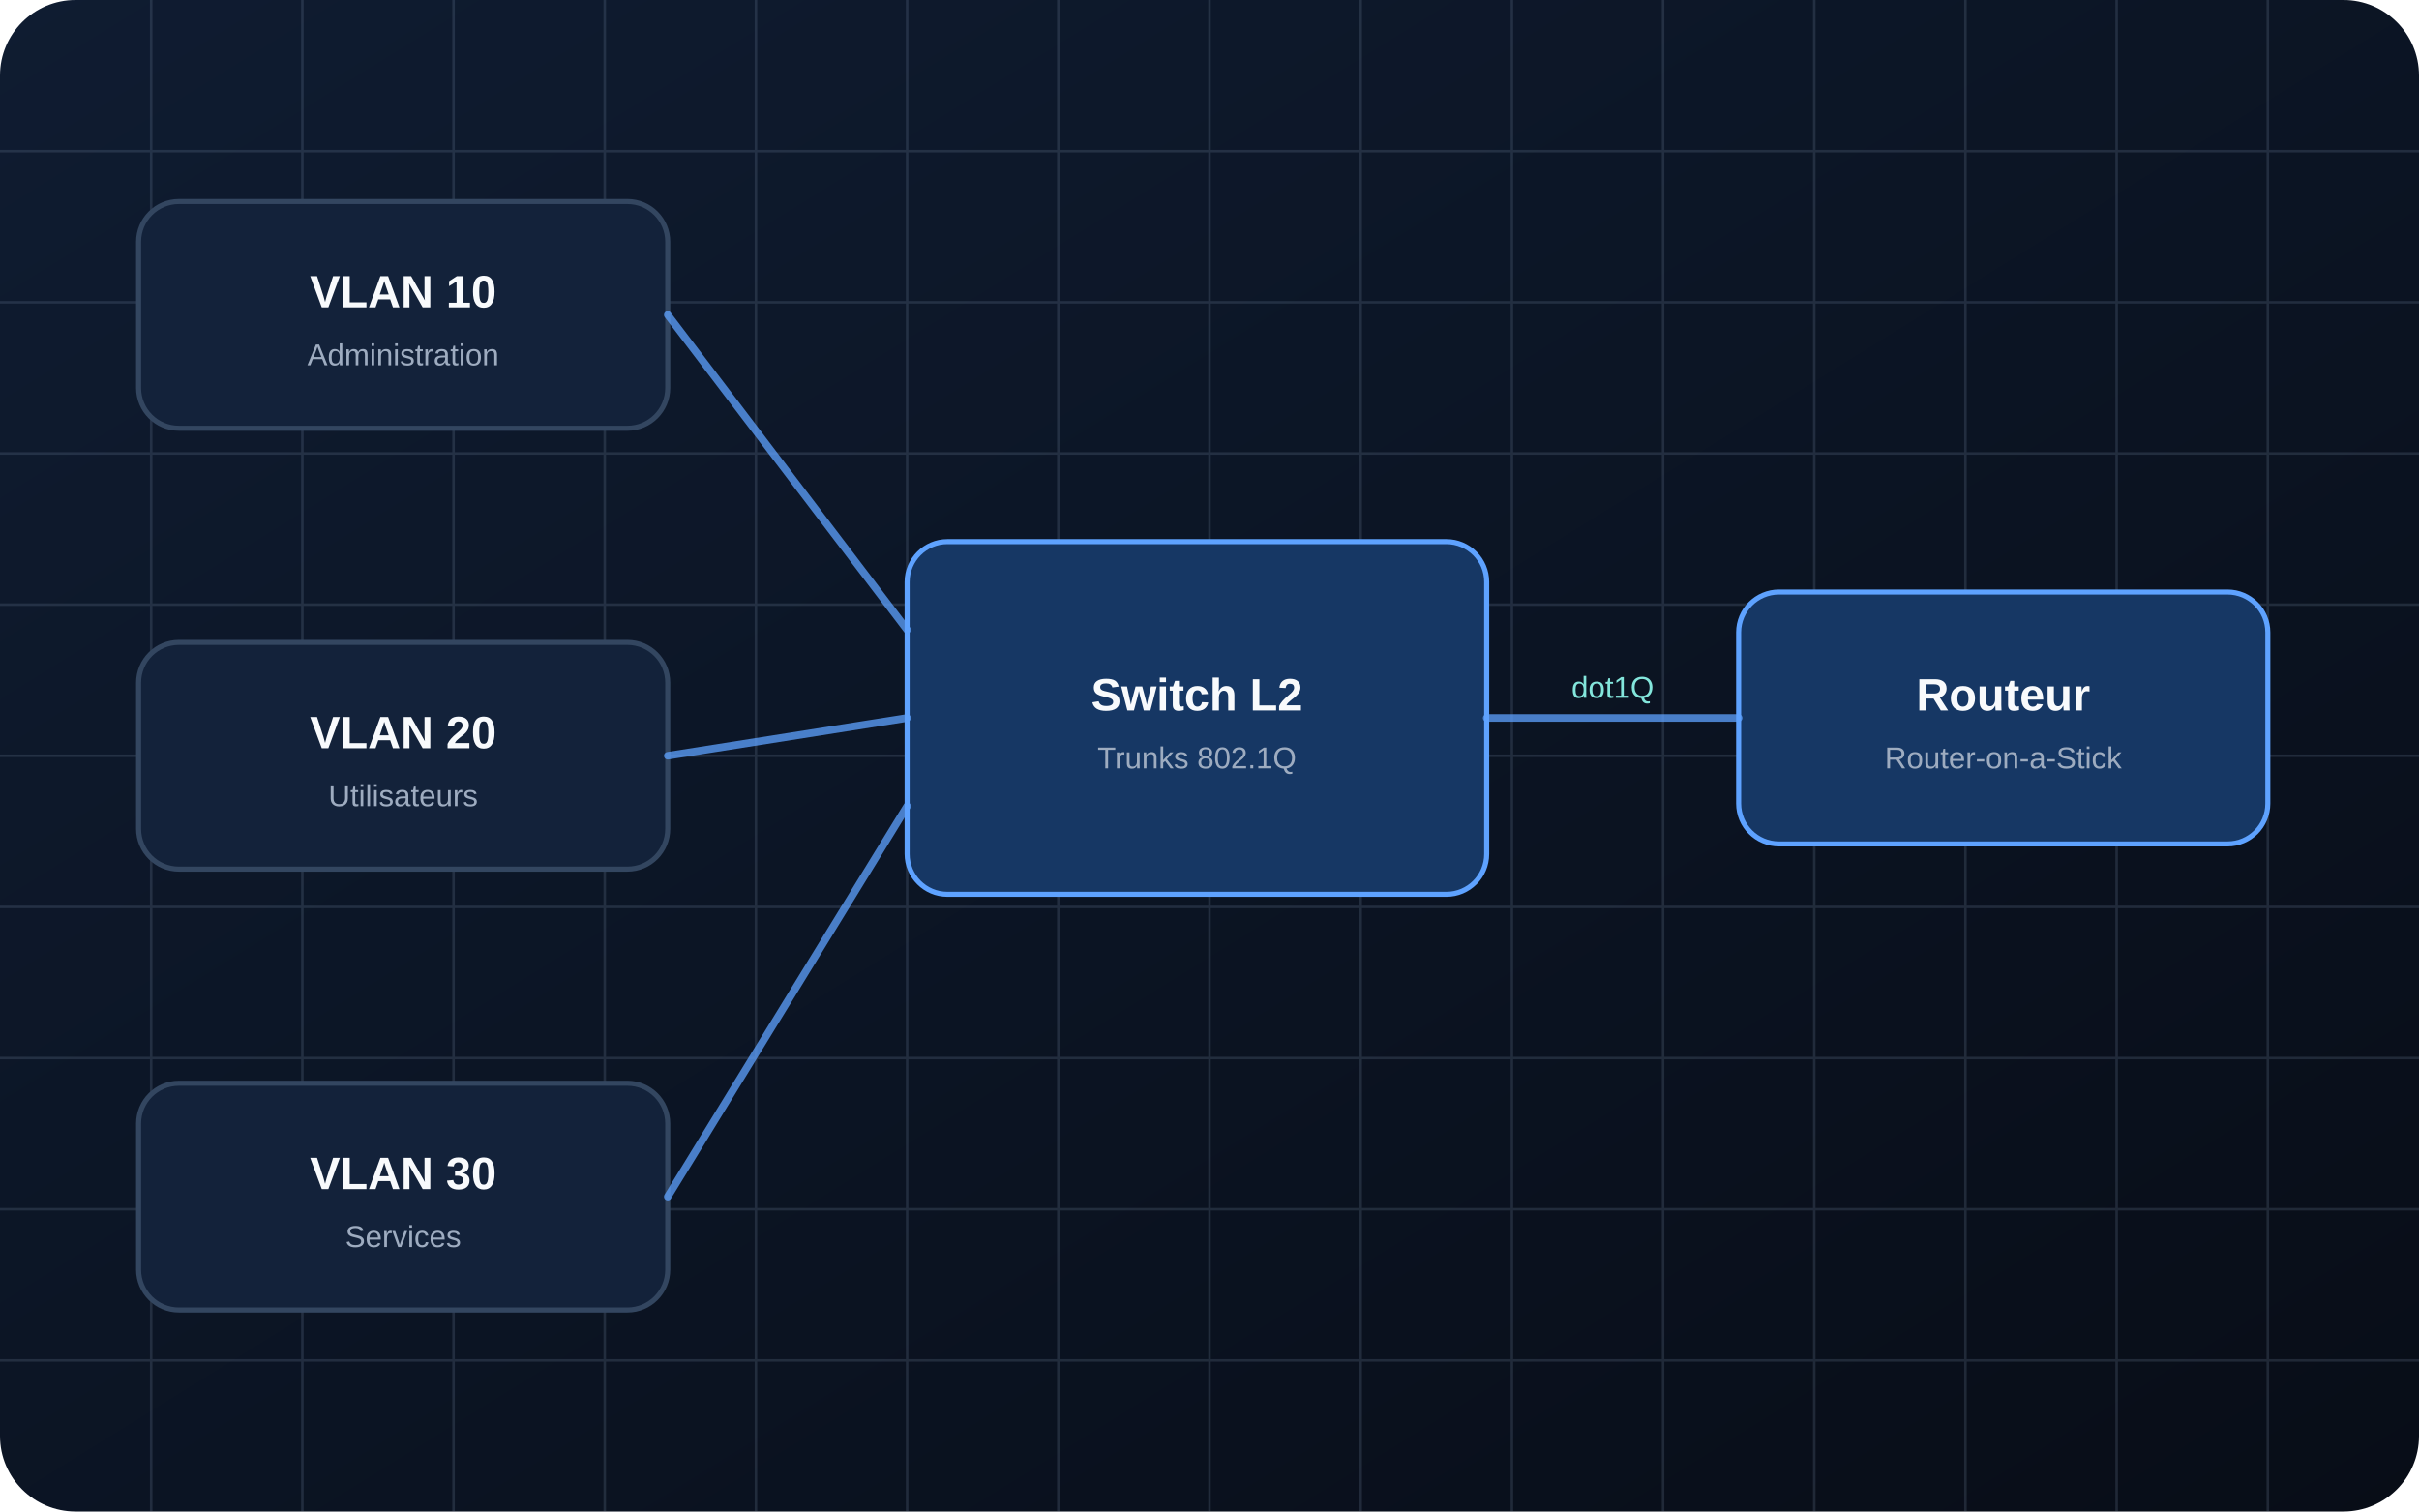
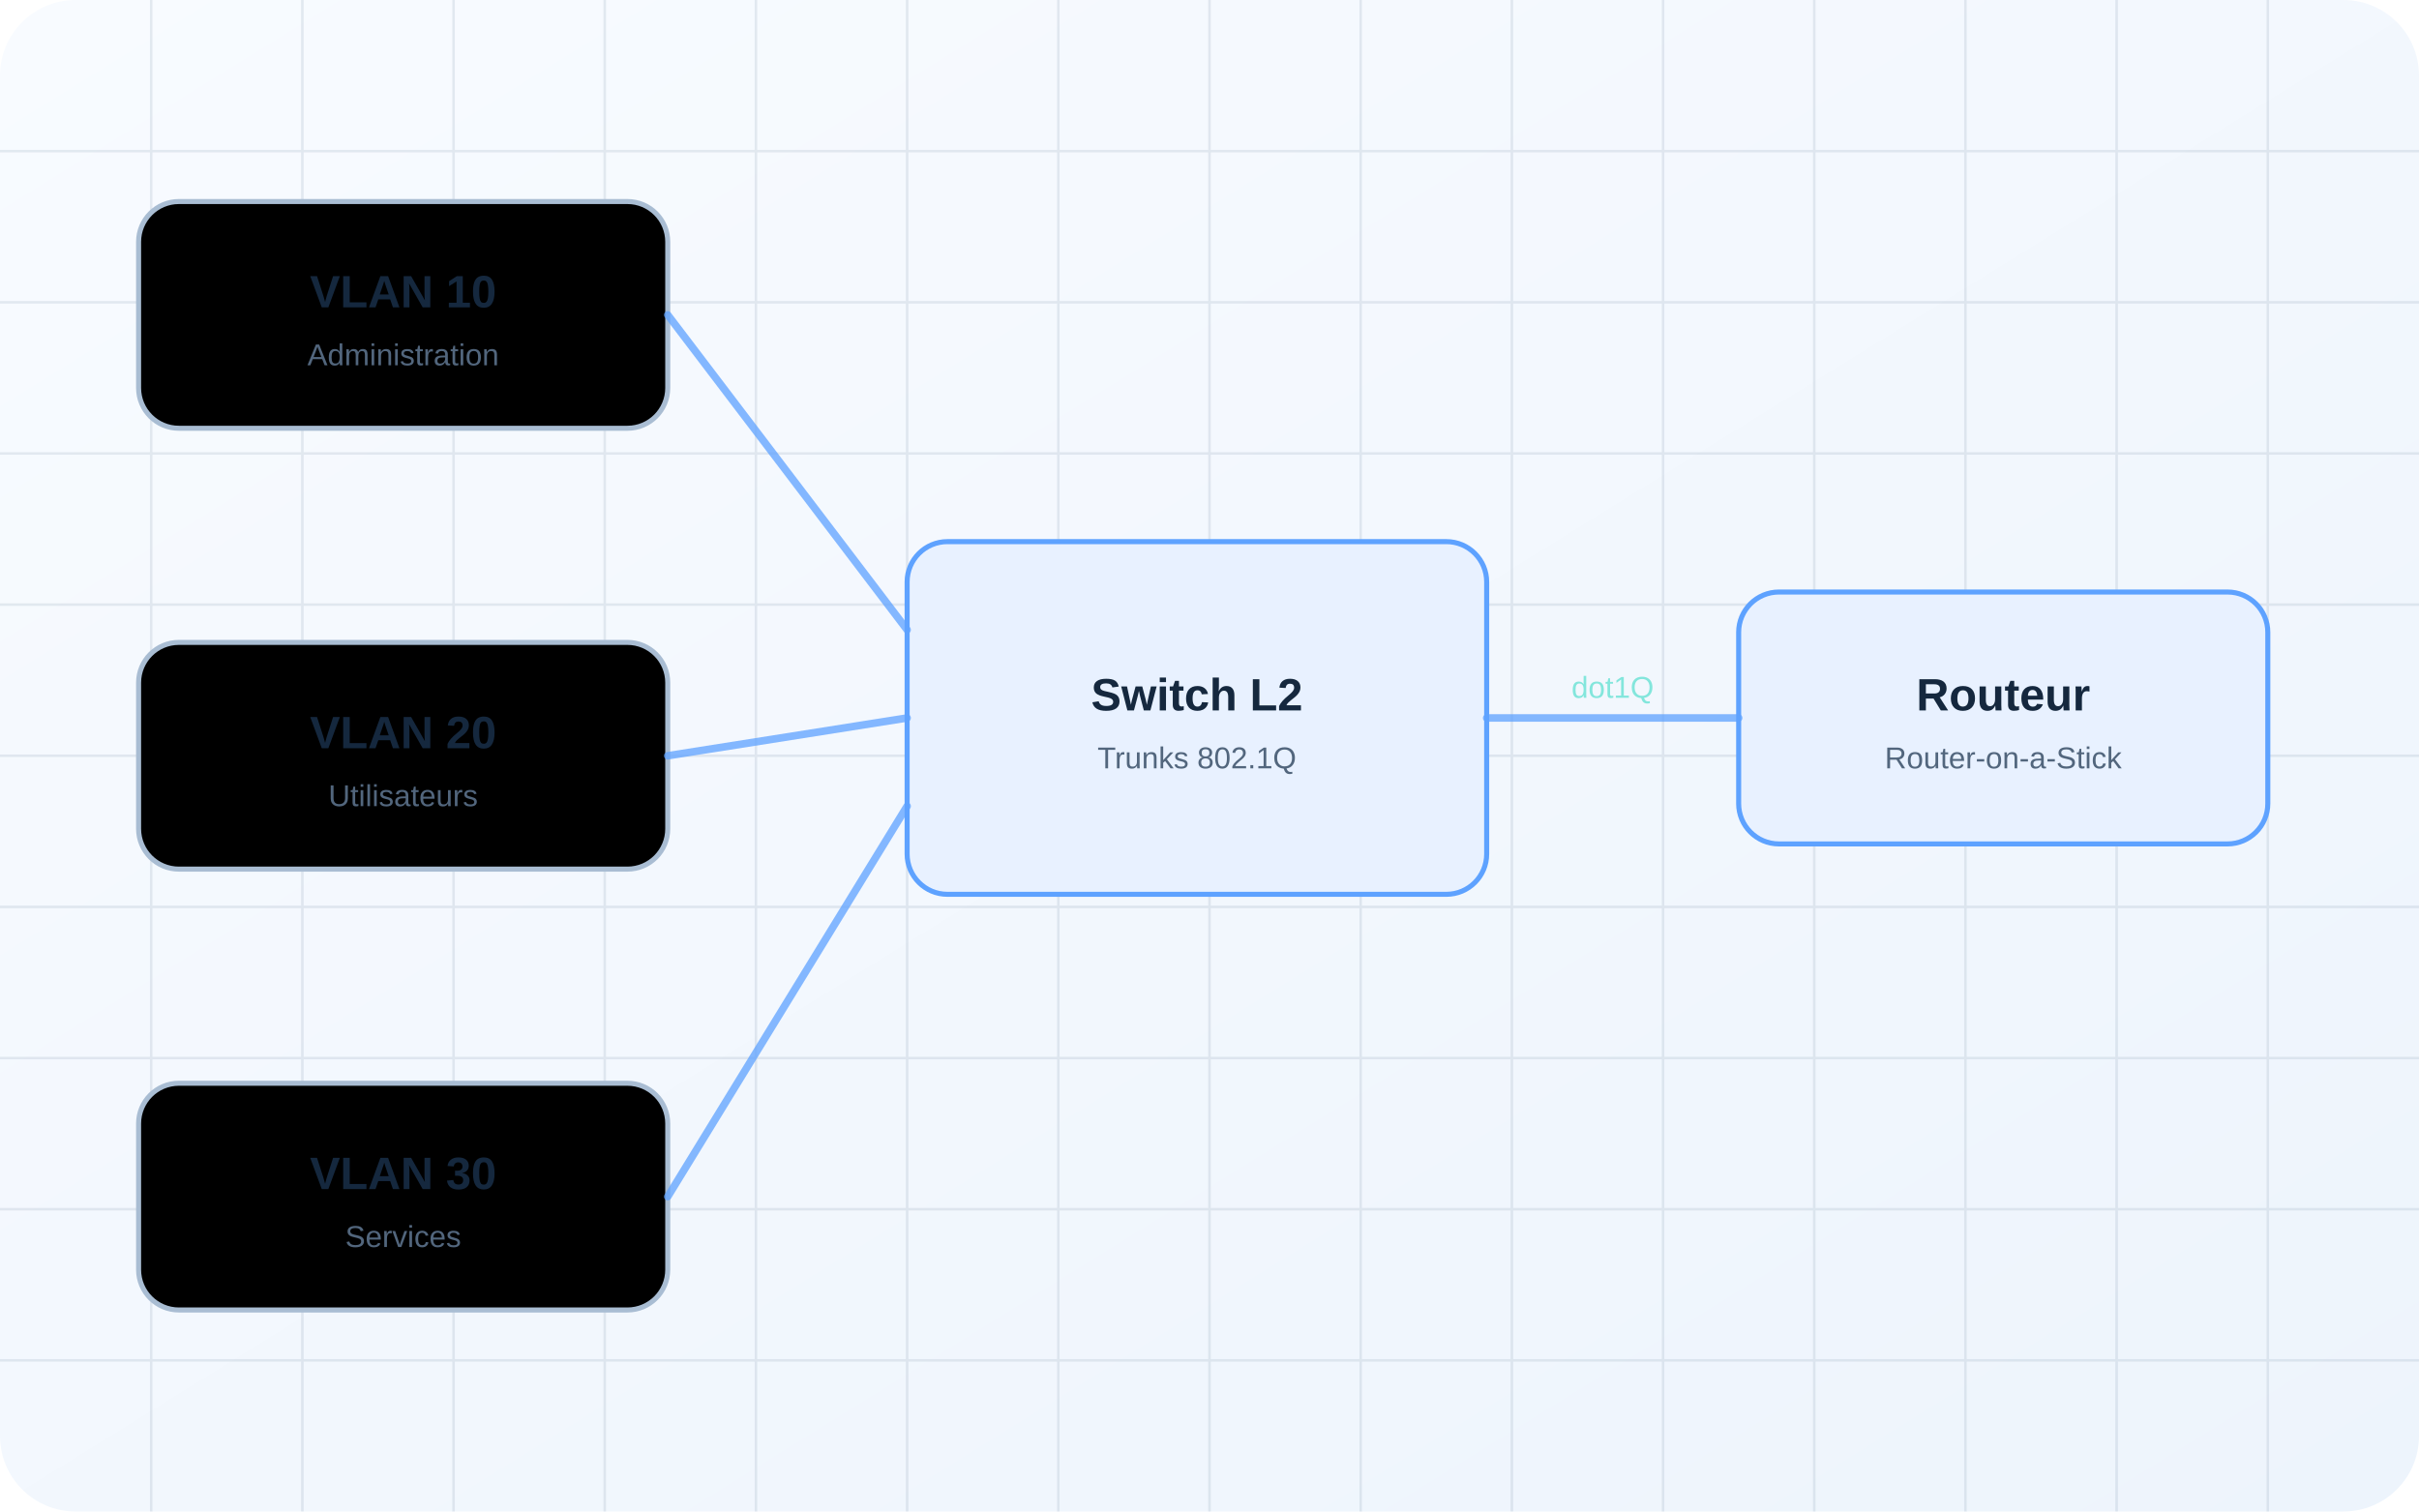
<svg xmlns="http://www.w3.org/2000/svg" viewBox="0 0 960 600" role="img" aria-labelledby="title desc">
  <defs>
    <linearGradient id="bg" x1="0" y1="0" x2="1" y2="1">
-       <stop stop-color="#0f1c31" />
-       <stop offset="1" stop-color="#080d17" />
+       <stop stop-color="#f8fbff" />
+       <stop offset="1" stop-color="#edf4fc" />
    </linearGradient>
    <linearGradient id="accent" x1="0" y1="0" x2="1" y2="1">
      <stop stop-color="#5ea2ff" />
      <stop offset="1" stop-color="#83e6dc" />
    </linearGradient>
    <filter id="glow">
      <feGaussianBlur stdDeviation="5" result="b" />
      <feMerge>
        <feMergeNode in="b" />
        <feMergeNode in="SourceGraphic" />
      </feMerge>
    </filter>
  </defs>
  <rect width="100%" height="100%" rx="30" fill="url(#bg)" />
-   <g opacity=".18" stroke="#8ba0be" stroke-width="1">
+   <g opacity=".18" stroke="#7e94ad" stroke-width="1">
    <path d="M0 60H960" />
    <path d="M0 120H960" />
    <path d="M0 180H960" />
    <path d="M0 240H960" />
    <path d="M0 300H960" />
    <path d="M0 360H960" />
    <path d="M0 420H960" />
    <path d="M0 480H960" />
    <path d="M0 540H960" />
    <path d="M60 0V600" />
    <path d="M120 0V600" />
    <path d="M180 0V600" />
    <path d="M240 0V600" />
    <path d="M300 0V600" />
    <path d="M360 0V600" />
    <path d="M420 0V600" />
    <path d="M480 0V600" />
    <path d="M540 0V600" />
    <path d="M600 0V600" />
    <path d="M660 0V600" />
    <path d="M720 0V600" />
    <path d="M780 0V600" />
    <path d="M840 0V600" />
    <path d="M900 0V600" />
  </g>
-   <rect x="55" y="80" width="210" height="90" rx="16" fill="#13223a" stroke="#334660" stroke-width="2" />
-   <text x="160.0" y="122.0" text-anchor="middle" fill="#f8fafc" font-size="18" font-family="Arial" font-weight="700">VLAN 10</text>
-   <text x="160.0" y="145.0" text-anchor="middle" fill="#9eacc0" font-size="12" font-family="Arial">Administration</text>
-   <rect x="55" y="255" width="210" height="90" rx="16" fill="#13223a" stroke="#334660" stroke-width="2" />
-   <text x="160.0" y="297.0" text-anchor="middle" fill="#f8fafc" font-size="18" font-family="Arial" font-weight="700">VLAN 20</text>
-   <text x="160.0" y="320.0" text-anchor="middle" fill="#9eacc0" font-size="12" font-family="Arial">Utilisateurs</text>
-   <rect x="55" y="430" width="210" height="90" rx="16" fill="#13223a" stroke="#334660" stroke-width="2" />
-   <text x="160.0" y="472.0" text-anchor="middle" fill="#f8fafc" font-size="18" font-family="Arial" font-weight="700">VLAN 30</text>
-   <text x="160.0" y="495.0" text-anchor="middle" fill="#9eacc0" font-size="12" font-family="Arial">Services</text>
-   <rect x="360" y="215" width="230" height="140" rx="16" fill="#163764" stroke="#5ea2ff" stroke-width="2" />
-   <text x="475.0" y="282.0" text-anchor="middle" fill="#f8fafc" font-size="18" font-family="Arial" font-weight="700">Switch L2</text>
-   <text x="475.0" y="305.0" text-anchor="middle" fill="#9eacc0" font-size="12" font-family="Arial">Trunks 802.1Q</text>
-   <rect x="690" y="235" width="210" height="100" rx="16" fill="#163764" stroke="#5ea2ff" stroke-width="2" />
-   <text x="795.0" y="282.0" text-anchor="middle" fill="#f8fafc" font-size="18" font-family="Arial" font-weight="700">Routeur</text>
-   <text x="795.0" y="305.0" text-anchor="middle" fill="#9eacc0" font-size="12" font-family="Arial">Router-on-a-Stick</text>
+   <rect x="55" y="80" width="210" height="90" rx="16" fill="#15283efff" stroke="#a9bdd3" stroke-width="2" />
+   <text x="160.0" y="122.0" text-anchor="middle" fill="#15283e" font-size="18" font-family="Arial" font-weight="700">VLAN 10</text>
+   <text x="160.0" y="145.0" text-anchor="middle" fill="#52667d" font-size="12" font-family="Arial">Administration</text>
+   <rect x="55" y="255" width="210" height="90" rx="16" fill="#15283efff" stroke="#a9bdd3" stroke-width="2" />
+   <text x="160.0" y="297.0" text-anchor="middle" fill="#15283e" font-size="18" font-family="Arial" font-weight="700">VLAN 20</text>
+   <text x="160.0" y="320.0" text-anchor="middle" fill="#52667d" font-size="12" font-family="Arial">Utilisateurs</text>
+   <rect x="55" y="430" width="210" height="90" rx="16" fill="#15283efff" stroke="#a9bdd3" stroke-width="2" />
+   <text x="160.0" y="472.0" text-anchor="middle" fill="#15283e" font-size="18" font-family="Arial" font-weight="700">VLAN 30</text>
+   <text x="160.0" y="495.0" text-anchor="middle" fill="#52667d" font-size="12" font-family="Arial">Services</text>
+   <rect x="360" y="215" width="230" height="140" rx="16" fill="#e8f1ff" stroke="#5ea2ff" stroke-width="2" />
+   <text x="475.0" y="282.0" text-anchor="middle" fill="#15283e" font-size="18" font-family="Arial" font-weight="700">Switch L2</text>
+   <text x="475.0" y="305.0" text-anchor="middle" fill="#52667d" font-size="12" font-family="Arial">Trunks 802.1Q</text>
+   <rect x="690" y="235" width="210" height="100" rx="16" fill="#e8f1ff" stroke="#5ea2ff" stroke-width="2" />
+   <text x="795.0" y="282.0" text-anchor="middle" fill="#15283e" font-size="18" font-family="Arial" font-weight="700">Routeur</text>
+   <text x="795.0" y="305.0" text-anchor="middle" fill="#52667d" font-size="12" font-family="Arial">Router-on-a-Stick</text>
  <path d="M265 125 L360 250" stroke="#5ea2ff" stroke-width="3" stroke-linecap="round" opacity=".75" />
  <path d="M265 300 L360 285" stroke="#5ea2ff" stroke-width="3" stroke-linecap="round" opacity=".75" />
  <path d="M265 475 L360 320" stroke="#5ea2ff" stroke-width="3" stroke-linecap="round" opacity=".75" />
  <path d="M590 285 L690 285" stroke="#5ea2ff" stroke-width="3" stroke-linecap="round" opacity=".75" />
  <text x="640.0" y="277.0" text-anchor="middle" fill="#83e6dc" font-size="12" font-family="Arial">dot1Q</text>
</svg>
